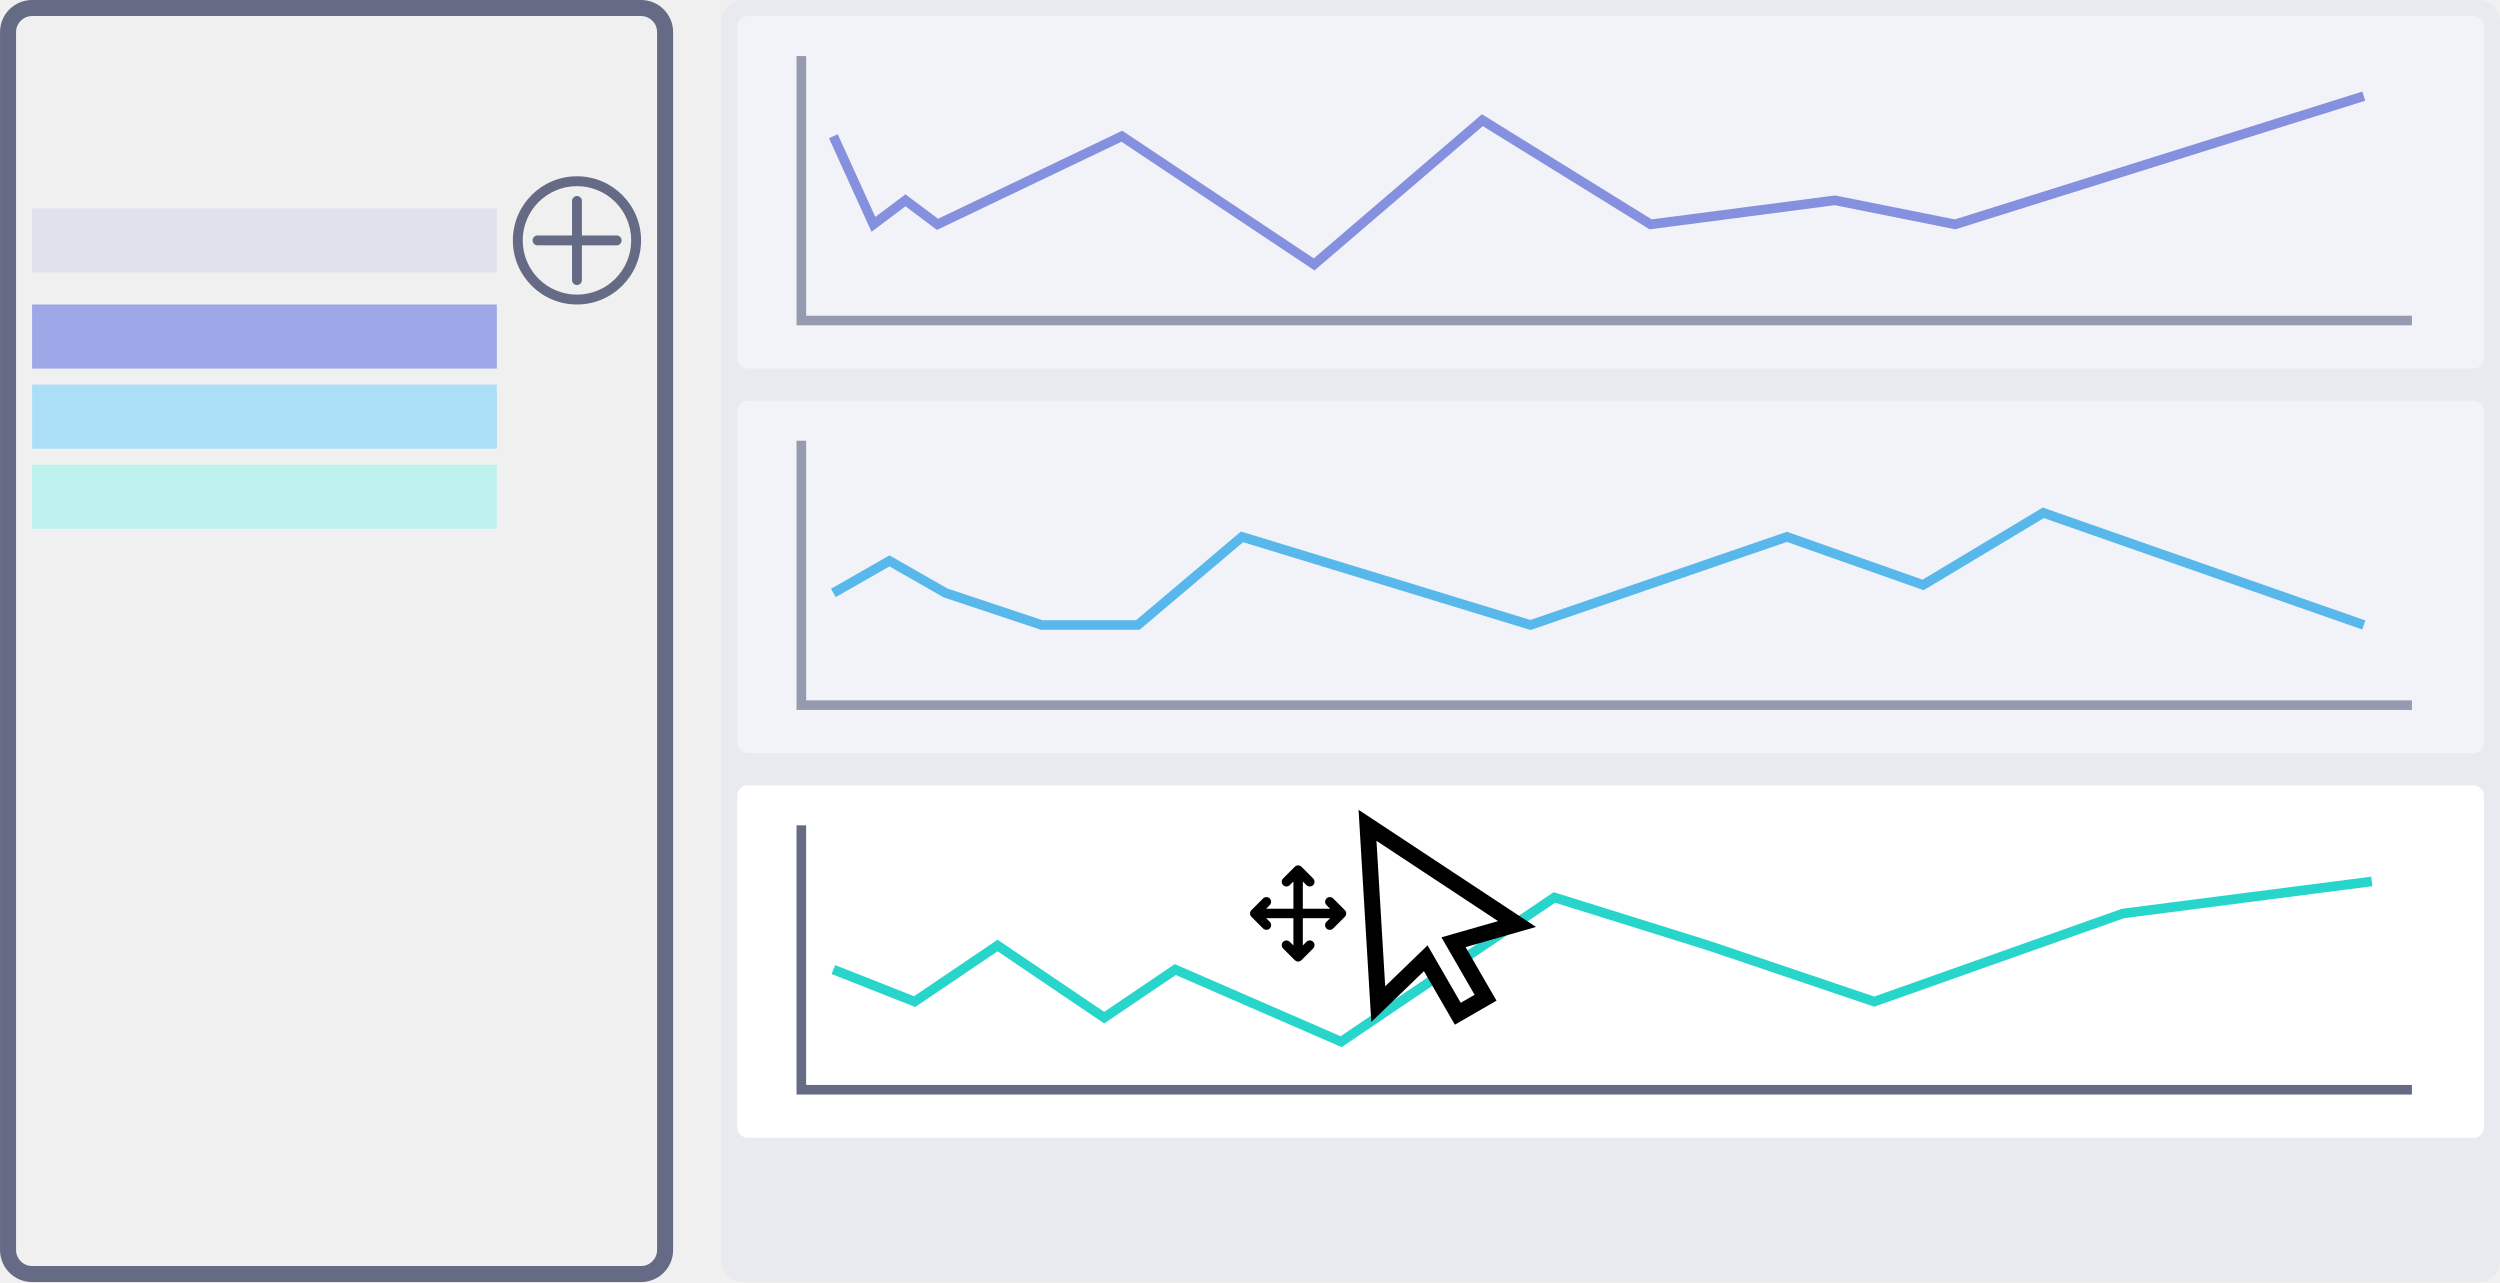
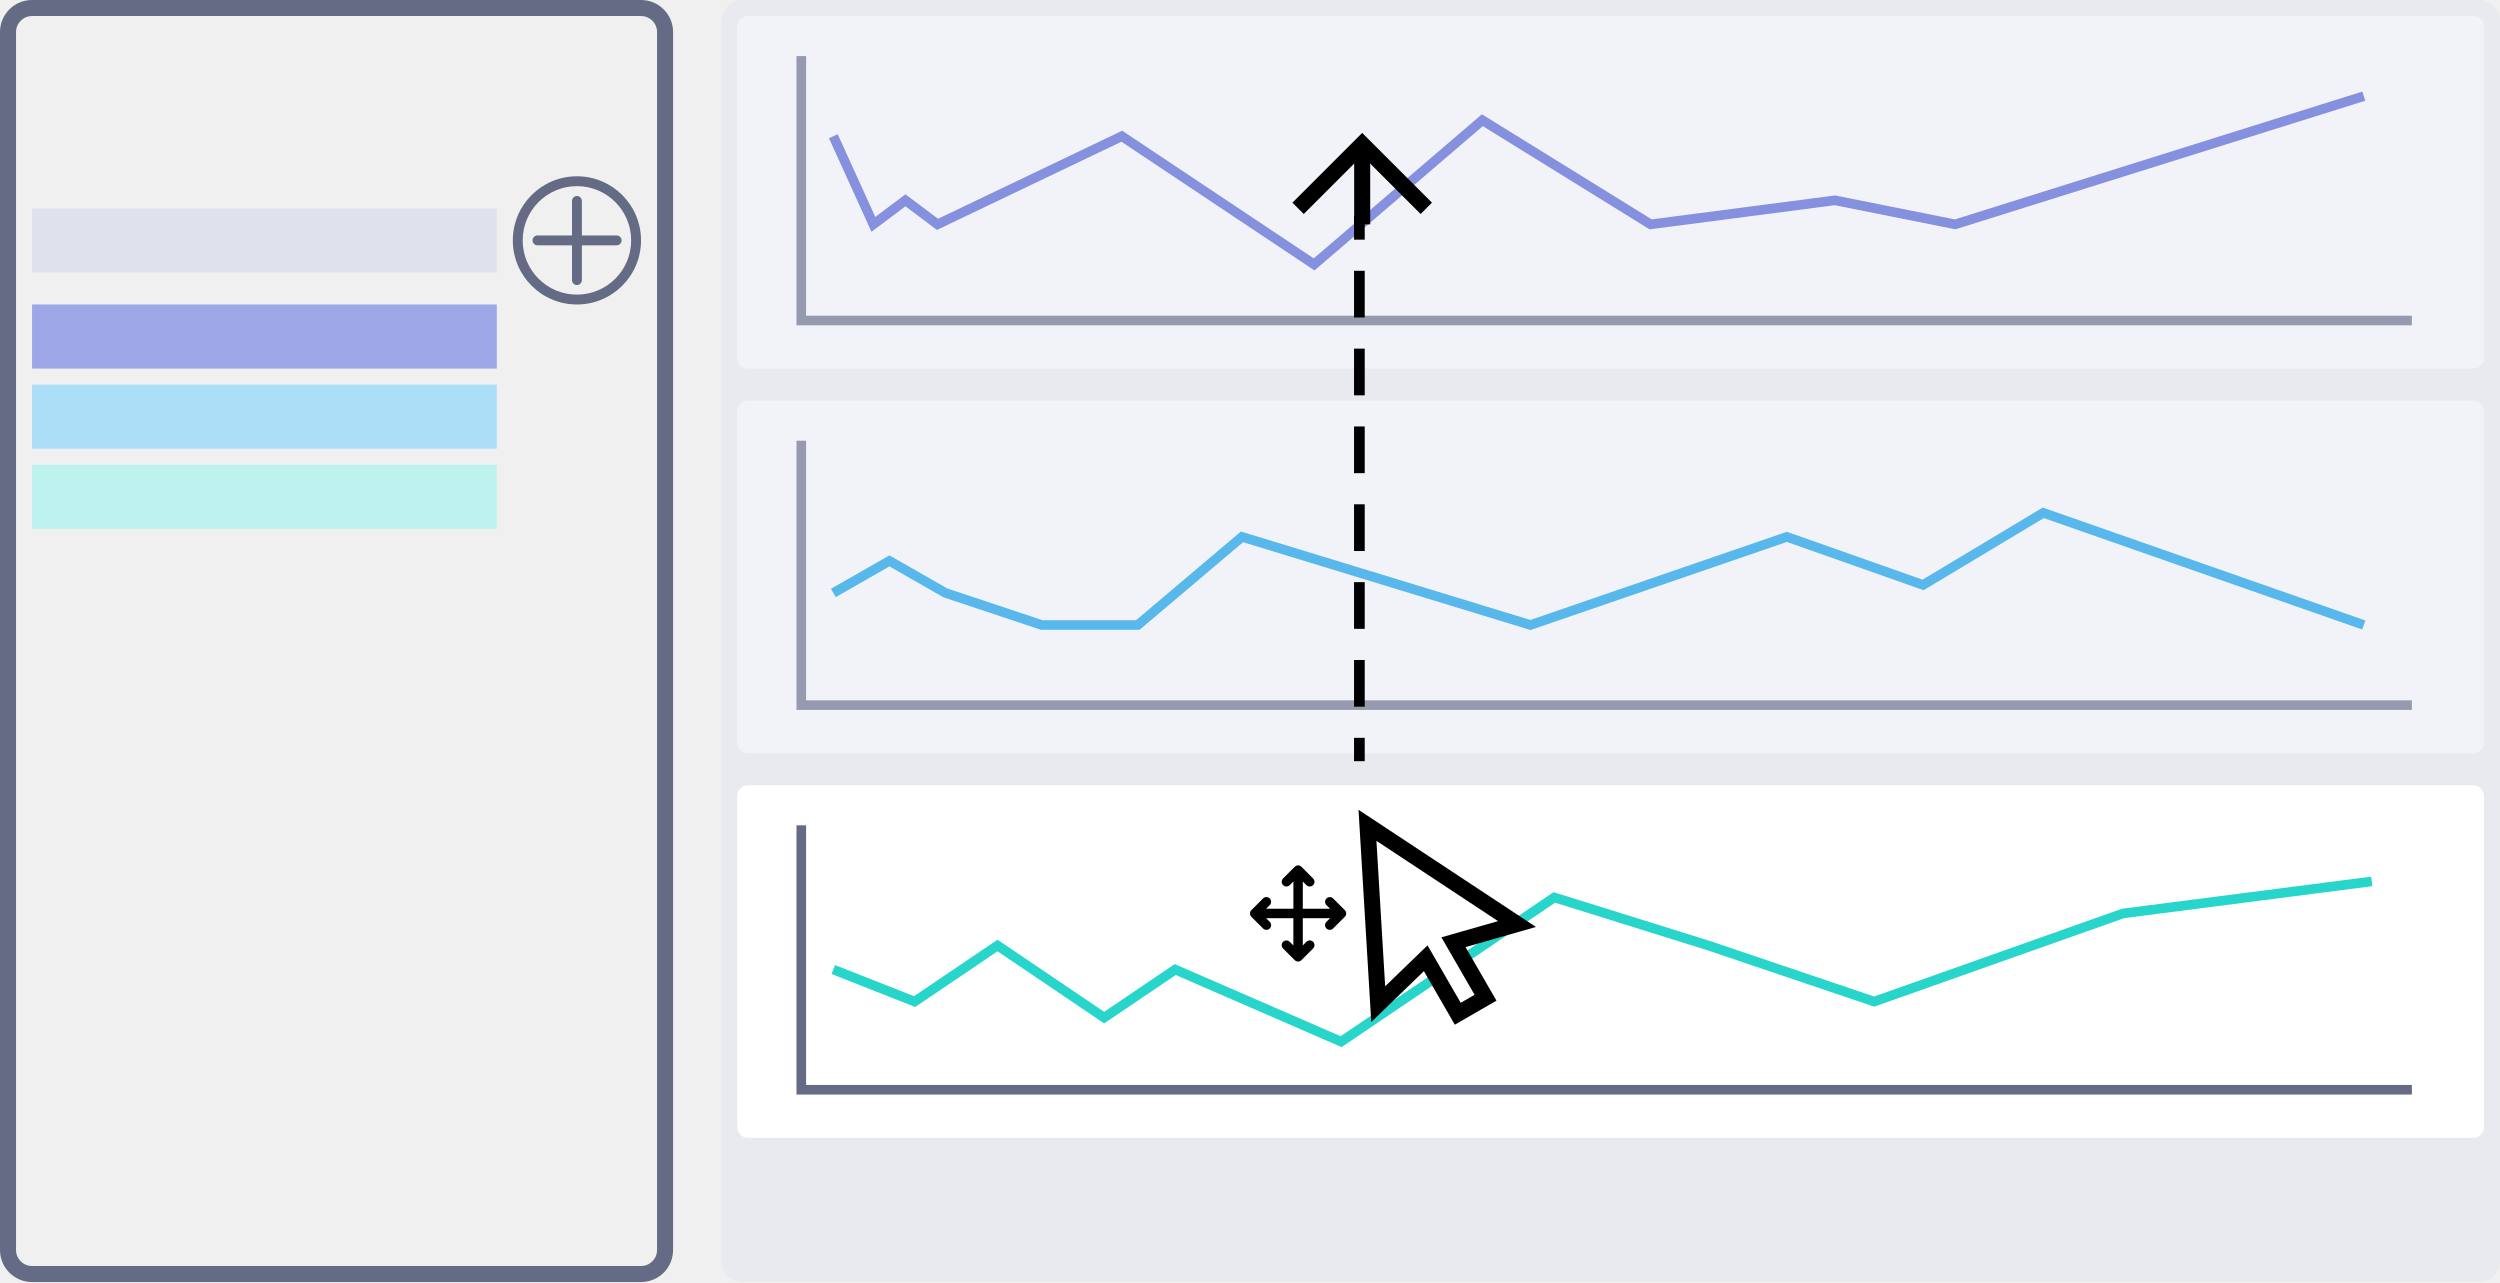
<svg xmlns="http://www.w3.org/2000/svg" width="234" height="120" viewBox="0 0 234 120" fill="none">
-   <g clip-path="url(#clip-path-99_30)">
-     <path fill="#FFFFFF" d="M70.003 1.5L231.503 1.5C232.055 1.5 232.503 1.948 232.503 2.5L232.503 33.5C232.503 34.052 232.055 34.5 231.503 34.5L70.003 34.5C69.451 34.5 69.003 34.052 69.003 33.5L69.003 2.5C69.003 1.948 69.451 1.5 70.003 1.5Z" />
-     <path d="M75.454 29.55L75.454 5.25L74.554 5.25L74.554 30.45L225.754 30.45L225.754 29.55L75.454 29.55Z" fill-rule="evenodd" fill="#656A85" />
-     <path d="M81.93 20.304L78.412 12.563L77.593 12.936L81.343 21.186L81.575 21.696L82.022 21.36L84.752 19.312L87.482 21.36L87.701 21.523L87.947 21.406L104.966 13.266L122.753 25.124L123.036 25.313L123.295 25.091L138.795 11.806L154.266 21.382L154.402 21.467L154.561 21.446L171.737 19.206L182.914 21.441L183.027 21.463L183.137 21.429L221.387 9.429L221.118 8.57L182.978 20.536L171.841 18.308L171.768 18.294L171.694 18.303L154.603 20.533L138.989 10.867L138.71 10.694L138.46 10.908L122.968 24.186L105.252 12.375L105.039 12.233L104.808 12.344L87.804 20.476L85.022 18.39L84.752 18.187L84.482 18.39L81.93 20.304Z" fill-rule="evenodd" fill="#495AD4" />
-     <path fill="#FFFFFF" d="M70.003 37.5L231.503 37.5C232.055 37.5 232.503 37.948 232.503 38.5L232.503 69.5C232.503 70.052 232.055 70.5 231.503 70.5L70.003 70.5C69.451 70.5 69.003 70.052 69.003 69.5L69.003 38.5C69.003 37.948 69.451 37.5 70.003 37.5Z" />
-     <path d="M191.402 47.575L221.402 58.075L221.105 58.924L191.304 48.494L180.235 55.135L180.053 55.244L179.854 55.174L167.252 50.726L143.4 58.925L143.262 58.972L143.122 58.93L116.357 50.751L106.794 58.843L106.668 58.949L97.43 58.949L97.361 58.926L88.361 55.926L88.319 55.912L88.28 55.89L83.254 53.018L78.227 55.89L77.78 55.109L83.03 52.109L83.254 51.981L83.477 52.109L88.688 55.087L97.577 58.049L106.339 58.049L115.963 49.906L116.15 49.747L116.385 49.819L143.245 58.026L167.107 49.824L167.255 49.773L167.403 49.825L179.954 54.255L191.022 47.614L191.203 47.505L191.402 47.575L191.402 47.575Z" fill-rule="evenodd" fill="#009DEA" />
-     <path d="M75.454 65.55L75.454 41.25L74.554 41.25L74.554 66.45L225.754 66.45L225.754 65.55L75.454 65.55Z" fill-rule="evenodd" fill="#656A85" />
-     <path fill="#DFE1ED" fill-opacity="0.4" d="M69.503 -2.01454e-14L232.003 -2.01454e-14C233.107 -2.01454e-14 234.003 0.895 234.003 2L234.003 118C234.003 119.105 233.107 120 232.003 120L69.503 120C68.398 120 67.503 119.105 67.503 118L67.503 2C67.503 0.895 68.398 -2.02807e-14 69.503 -2.01454e-14Z" />
-     <path d="M3.003 0L60.003 0C61.66 0 63.003 1.343 63.003 3L63.003 117C63.003 118.657 61.66 120 60.003 120L3.003 120C1.346 120 0.003 118.657 0.003 117L0.003 3C0.003 1.343 1.346 0 3.003 0ZM3.003 1.5C2.175 1.5 1.503 2.172 1.503 3L1.503 117C1.503 117.828 2.175 118.5 3.003 118.5L60.003 118.5C60.831 118.5 61.503 117.828 61.503 117L61.503 3C61.503 2.172 60.831 1.5 60.003 1.5L3.003 1.5Z" fill-rule="evenodd" fill="#656A85" />
-     <path d="M3.003 19.5L46.503 19.5L46.503 25.5L3.003 25.5L3.003 19.5Z" fill="#DFE1ED" />
-     <path d="M3.003 28.5L46.503 28.5L46.503 34.5L3.003 34.5L3.003 28.5Z" fill="#9EA7E8" />
-     <path d="M3.003 36L46.503 36L46.503 42L3.003 42L3.003 36Z" fill="#ABDEF7" />
-     <path d="M3.003 43.5L46.503 43.5L46.503 49.5L3.003 49.5L3.003 43.5Z" fill="#BEF2EF" />
-     <path d="M54.003 28.5C57.317 28.5 60.003 25.814 60.003 22.5C60.003 19.186 57.317 16.5 54.003 16.5C50.689 16.5 48.003 19.186 48.003 22.5C48.003 25.814 50.689 28.5 54.003 28.5ZM54.003 17.423C56.807 17.423 59.08 19.696 59.08 22.5C59.08 25.304 56.807 27.577 54.003 27.577C51.199 27.577 48.926 25.304 48.926 22.5C48.926 19.696 51.199 17.423 54.003 17.423Z" fill-rule="evenodd" fill="#656A85" />
-     <path d="M49.851 22.501C49.851 22.756 50.057 22.962 50.312 22.962L57.722 22.962C57.977 22.962 58.184 22.756 58.184 22.501C58.184 22.246 57.977 22.039 57.722 22.039L50.312 22.039C50.057 22.039 49.851 22.246 49.851 22.501Z" fill-rule="evenodd" fill="#656A85" />
-     <path d="M54.004 18.346C53.749 18.346 53.543 18.552 53.543 18.807L53.543 26.218C53.543 26.472 53.749 26.679 54.004 26.679C54.259 26.679 54.466 26.472 54.466 26.218L54.466 18.807C54.466 18.552 54.259 18.346 54.004 18.346Z" fill-rule="evenodd" fill="#656A85" />
-     <path fill="#FFFFFF" d="M70.003 73.5L231.503 73.5C232.055 73.5 232.503 73.948 232.503 74.5L232.503 105.5C232.503 106.052 232.055 106.5 231.503 106.5L70.003 106.5C69.451 106.5 69.003 106.052 69.003 105.5L69.003 74.5C69.003 73.948 69.451 73.5 70.003 73.5Z" />
-     <path d="M85.554 93.245L78.168 90.332L77.838 91.17L85.445 94.17L85.665 94.257L85.862 94.124L93.372 89.044L103.1 95.624L103.352 95.794L103.604 95.624L110.053 91.262L125.35 97.914L125.577 98.012L125.782 97.874L145.562 84.495L159.766 88.929L159.771 88.931L175.285 94.177L175.433 94.227L175.58 94.175L198.821 85.941L222.06 82.947L221.945 82.055L198.659 85.055L198.611 85.061L198.566 85.077L175.426 93.275L160.049 88.075L160.044 88.073L160.039 88.071L145.624 83.571L145.417 83.507L145.238 83.628L125.482 96.99L110.185 90.338L109.958 90.24L109.753 90.378L103.352 94.708L93.624 88.128L93.372 87.958L93.12 88.128L85.554 93.245Z" fill-rule="evenodd" fill="#28D5CB" />
-     <path d="M75.454 101.55L75.454 77.25L74.554 77.25L74.554 102.45L225.754 102.45L225.754 101.55L75.454 101.55Z" fill-rule="evenodd" fill="#656A85" />
-     <path d="M127.998 77.25L141.993 86.49L136.047 88.191L139.047 93.388L136.449 94.888L133.449 89.691L129.003 93.99L127.998 77.25Z" fill="#FFFFFF" />
-     <path d="M127.25 77.294L127.16 75.797L128.412 76.624L142.407 85.864L143.768 86.762L142.2 87.211L137.177 88.648L140.072 93.661L136.175 95.911L133.28 90.898L129.525 94.529L128.352 95.662L128.255 94.035L127.25 77.294ZM128.837 78.702L129.654 92.317L132.928 89.152L133.619 88.484L136.724 93.862L138.023 93.112L134.918 87.734L135.841 87.47L140.219 86.217L128.837 78.702Z" fill-rule="evenodd" fill="#000000" />
-     <path d="M125.931 85.744C125.932 85.743 125.932 85.742 125.933 85.741C125.937 85.737 125.94 85.731 125.942 85.727C125.943 85.726 125.944 85.723 125.946 85.722C125.948 85.718 125.951 85.713 125.953 85.708C125.954 85.706 125.955 85.705 125.955 85.702C125.958 85.698 125.96 85.692 125.962 85.688C125.963 85.687 125.963 85.685 125.964 85.684C125.967 85.678 125.969 85.674 125.971 85.668C125.972 85.667 125.972 85.665 125.973 85.664C125.975 85.658 125.978 85.653 125.979 85.648C125.979 85.647 125.98 85.646 125.98 85.645C125.982 85.639 125.983 85.634 125.985 85.629C125.985 85.627 125.986 85.626 125.986 85.625C125.989 85.62 125.99 85.614 125.991 85.608C125.991 85.606 125.991 85.605 125.992 85.604C125.993 85.599 125.994 85.592 125.996 85.587C125.996 85.585 125.996 85.584 125.997 85.583C125.999 85.578 126 85.572 126.001 85.566C126.001 85.563 126.001 85.562 126.002 85.56C126.003 85.555 126.003 85.549 126.004 85.545C126.004 85.541 126.004 85.539 126.005 85.536C126.006 85.525 126.006 85.514 126.006 85.503L126.006 85.501C126.006 85.493 126.006 85.486 126.006 85.478C126.006 85.476 126.006 85.474 126.005 85.472C126.005 85.468 126.004 85.462 126.004 85.456C126.004 85.453 126.003 85.45 126.003 85.448C126.003 85.443 126.002 85.44 126.002 85.436C126.002 85.432 126.001 85.429 126 85.425C125.999 85.422 125.999 85.418 125.997 85.415C125.996 85.411 125.996 85.408 125.995 85.405C125.994 85.401 125.993 85.397 125.993 85.394C125.992 85.39 125.992 85.388 125.991 85.385C125.99 85.38 125.989 85.377 125.987 85.373L125.985 85.365C125.984 85.361 125.982 85.356 125.981 85.352L125.979 85.346C125.976 85.341 125.974 85.336 125.973 85.331C125.973 85.33 125.972 85.329 125.972 85.327C125.97 85.322 125.968 85.316 125.964 85.311C125.964 85.311 125.964 85.31 125.963 85.31C125.942 85.266 125.912 85.225 125.878 85.189L124.785 84.096C124.613 83.924 124.334 83.924 124.161 84.096C123.989 84.268 123.989 84.547 124.161 84.721L124.501 85.06L121.945 85.06L121.945 82.507L122.284 82.847C122.37 82.933 122.483 82.976 122.597 82.976C122.709 82.976 122.823 82.933 122.909 82.847C123.081 82.674 123.081 82.395 122.909 82.222L121.816 81.129C121.791 81.105 121.765 81.084 121.736 81.066C121.735 81.065 121.733 81.064 121.732 81.063C121.729 81.061 121.725 81.058 121.722 81.057C121.719 81.055 121.716 81.054 121.713 81.052C121.711 81.051 121.709 81.05 121.706 81.049C121.702 81.046 121.698 81.044 121.693 81.042C121.692 81.041 121.69 81.041 121.689 81.04C121.683 81.037 121.678 81.035 121.673 81.033C121.673 81.033 121.672 81.033 121.672 81.032C121.647 81.021 121.619 81.013 121.592 81.008L121.592 81.008C121.585 81.007 121.577 81.005 121.571 81.004L121.566 81.004C121.561 81.003 121.554 81.003 121.549 81.002C121.545 81.002 121.541 81.002 121.538 81.001C121.534 81.001 121.53 81 121.527 81C121.519 81 121.512 81 121.505 81C121.502 81 121.499 81 121.497 81C121.492 81 121.488 81 121.484 81C121.369 81.005 121.265 81.055 121.19 81.132L120.1 82.222C119.928 82.394 119.928 82.673 120.1 82.847C120.272 83.019 120.552 83.019 120.725 82.847L121.064 82.507L121.064 85.059L118.51 85.059L118.849 84.72C119.022 84.547 119.022 84.268 118.849 84.095C118.677 83.922 118.398 83.923 118.225 84.095L117.135 85.185C117.058 85.26 117.008 85.364 117.003 85.478C117.003 85.483 117.003 85.487 117.003 85.492C117.003 85.494 117.003 85.497 117.003 85.499C117.003 85.507 117.003 85.514 117.003 85.522C117.003 85.525 117.004 85.529 117.004 85.532C117.004 85.536 117.004 85.54 117.005 85.544C117.006 85.549 117.006 85.556 117.007 85.561C117.007 85.562 117.007 85.563 117.007 85.566C117.008 85.572 117.01 85.58 117.011 85.587L117.011 85.587C117.016 85.615 117.025 85.642 117.035 85.668C117.035 85.668 117.035 85.669 117.036 85.669C117.038 85.675 117.04 85.68 117.043 85.685C117.044 85.686 117.044 85.687 117.045 85.689C117.047 85.694 117.049 85.698 117.051 85.702C117.053 85.705 117.054 85.707 117.055 85.709C117.056 85.712 117.058 85.715 117.06 85.718C117.062 85.721 117.065 85.725 117.066 85.728C117.067 85.729 117.068 85.731 117.069 85.732C117.087 85.761 117.108 85.787 117.132 85.812L118.225 86.905C118.311 86.991 118.424 87.034 118.537 87.034C118.65 87.034 118.763 86.991 118.849 86.905C119.022 86.733 119.022 86.454 118.849 86.28L118.51 85.942L121.062 85.942L121.062 88.494L120.723 88.155C120.55 87.983 120.27 87.983 120.098 88.155C119.926 88.327 119.926 88.606 120.098 88.779L121.191 89.872C121.228 89.908 121.267 89.936 121.312 89.957L121.313 89.958C121.318 89.96 121.324 89.964 121.329 89.966L121.333 89.967C121.337 89.969 121.342 89.971 121.348 89.972C121.35 89.974 121.352 89.974 121.353 89.975C121.358 89.976 121.362 89.978 121.367 89.979C121.369 89.98 121.372 89.981 121.374 89.981C121.379 89.982 121.382 89.984 121.387 89.985C121.39 89.986 121.393 89.987 121.395 89.987C121.399 89.988 121.403 89.989 121.406 89.989C121.41 89.99 121.413 89.99 121.416 89.991C121.42 89.992 121.424 89.992 121.427 89.993C121.431 89.995 121.434 89.995 121.438 89.996C121.443 89.997 121.446 89.997 121.451 89.997C121.454 89.997 121.457 89.998 121.46 89.998C121.465 89.998 121.47 89.999 121.475 89.999C121.477 89.999 121.479 89.999 121.483 90C121.49 90 121.497 90 121.505 90C121.506 90 121.507 90 121.508 90C121.515 90 121.52 90 121.527 90C121.531 90 121.535 89.999 121.54 89.999C121.542 89.999 121.545 89.999 121.548 89.998C121.553 89.998 121.559 89.997 121.564 89.996C121.565 89.996 121.567 89.996 121.569 89.995C121.574 89.993 121.581 89.992 121.586 89.991C121.587 89.991 121.588 89.991 121.59 89.99C121.595 89.989 121.602 89.988 121.607 89.986C121.608 89.986 121.609 89.986 121.61 89.985C121.616 89.984 121.623 89.981 121.628 89.98L121.631 89.979C121.637 89.977 121.642 89.976 121.649 89.974C121.65 89.974 121.651 89.972 121.652 89.972C121.658 89.97 121.663 89.968 121.669 89.966L121.673 89.965C121.679 89.963 121.683 89.96 121.689 89.958C121.69 89.957 121.692 89.957 121.693 89.956C121.698 89.954 121.703 89.951 121.708 89.948C121.709 89.947 121.711 89.947 121.712 89.946C121.716 89.944 121.722 89.94 121.726 89.938C121.727 89.937 121.73 89.936 121.731 89.936C121.735 89.933 121.741 89.93 121.745 89.927C121.746 89.926 121.747 89.926 121.748 89.925C121.754 89.922 121.759 89.917 121.765 89.914L121.766 89.913C121.786 89.898 121.804 89.883 121.82 89.865L122.91 88.776C123.082 88.603 123.082 88.324 122.91 88.151C122.738 87.979 122.459 87.979 122.286 88.151L121.945 88.494L121.945 85.942L124.497 85.942L124.157 86.281C123.985 86.454 123.985 86.733 124.157 86.906C124.244 86.992 124.356 87.035 124.47 87.035C124.582 87.035 124.696 86.992 124.782 86.906L125.872 85.816C125.888 85.799 125.905 85.781 125.919 85.762L125.92 85.761C125.924 85.754 125.927 85.75 125.931 85.744Z" fill="#000000" />
-   </g>
-   <defs>
-     <clipPath id="clip-path-99_30">
-       <path d="M0 120L234 120L234 0L0 0L0 120Z" fill="white" />
-     </clipPath>
-   </defs>
+   <path fill="#FFFFFF" d="M70 1.5L231.5 1.5C232.052 1.5 232.5 1.948 232.5 2.5L232.5 33.5C232.5 34.052 232.052 34.5 231.5 34.5L70 34.5C69.448 34.5 69 34.052 69 33.5L69 2.5C69 1.948 69.448 1.5 70 1.5Z" />
+   <path d="M75.451 29.55L75.451 5.25L74.551 5.25L74.551 30.45L225.751 30.45L225.751 29.55L75.451 29.55Z" fill-rule="evenodd" fill="#656A85" />
+   <path d="M81.927 20.304L78.409 12.563L77.59 12.936L81.34 21.186L81.572 21.696L82.019 21.36L84.749 19.312L87.48 21.36L87.698 21.523L87.944 21.406L104.963 13.266L122.75 25.124L123.034 25.313L123.292 25.091L138.792 11.806L154.263 21.382L154.399 21.467L154.558 21.446L171.734 19.206L182.911 21.441L183.024 21.463L183.134 21.429L221.384 9.429L221.115 8.57L182.975 20.536L171.838 18.308L171.765 18.294L171.691 18.303L154.6 20.533L138.986 10.867L138.707 10.694L138.457 10.908L122.965 24.186L105.249 12.375L105.036 12.233L104.805 12.344L87.801 20.476L85.019 18.39L84.749 18.187L84.48 18.39L81.927 20.304Z" fill-rule="evenodd" fill="#495AD4" />
+   <path fill="#FFFFFF" d="M70 37.5L231.5 37.5C232.052 37.5 232.5 37.948 232.5 38.5L232.5 69.5C232.5 70.052 232.052 70.5 231.5 70.5L70 70.5C69.448 70.5 69 70.052 69 69.5L69 38.5C69 37.948 69.448 37.5 70 37.5Z" />
+   <path d="M191.399 47.575L221.399 58.075L221.102 58.924L191.301 48.494L180.232 55.135L180.051 55.244L179.851 55.174L167.249 50.726L143.397 58.925L143.259 58.972L143.119 58.93L116.354 50.751L106.791 58.843L106.665 58.949L97.428 58.949L97.358 58.926L88.358 55.926L88.316 55.912L88.277 55.89L83.251 53.018L78.224 55.89L77.777 55.109L83.027 52.109L83.251 51.981L83.474 52.109L88.685 55.087L97.574 58.049L106.336 58.049L115.96 49.906L116.147 49.747L116.382 49.819L143.242 58.026L167.104 49.824L167.253 49.773L167.4 49.825L179.951 54.255L191.019 47.614L191.2 47.505L191.399 47.575L191.399 47.575Z" fill-rule="evenodd" fill="#009DEA" />
+   <path d="M75.451 65.55L75.451 41.25L74.551 41.25L74.551 66.45L225.751 66.45L225.751 65.55L75.451 65.55Z" fill-rule="evenodd" fill="#656A85" />
+   <path fill="#DFE1ED" fill-opacity="0.4" d="M69.5 -2.01454e-14L232 -2.01454e-14C233.105 -2.01454e-14 234 0.895 234 2L234 118C234 119.105 233.105 120 232 120L69.5 120C68.395 120 67.5 119.105 67.5 118L67.5 2C67.5 0.895 68.395 -2.02807e-14 69.5 -2.01454e-14Z" />
+   <path d="M3 0L60 0C61.657 0 63 1.343 63 3L63 117C63 118.657 61.657 120 60 120L3 120C1.343 120 0 118.657 0 117L0 3C0 1.343 1.343 0 3 0ZM3 1.5C2.172 1.5 1.5 2.172 1.5 3L1.5 117C1.5 117.828 2.172 118.5 3 118.5L60 118.5C60.828 118.5 61.5 117.828 61.5 117L61.5 3C61.5 2.172 60.828 1.5 60 1.5L3 1.5Z" fill-rule="evenodd" fill="#656A85" />
+   <path d="M3 19.5L46.5 19.5L46.5 25.5L3 25.5L3 19.5Z" fill="#DFE1ED" />
+   <path d="M3 28.5L46.5 28.5L46.5 34.5L3 34.5L3 28.5Z" fill="#9EA7E8" />
+   <path d="M3 36L46.5 36L46.5 42L3 42L3 36Z" fill="#ABDEF7" />
+   <path d="M3 43.5L46.5 43.5L46.5 49.5L3 49.5L3 43.5Z" fill="#BEF2EF" />
+   <path d="M54 28.5C57.314 28.5 60 25.814 60 22.5C60 19.186 57.314 16.5 54 16.5C50.686 16.5 48 19.186 48 22.5C48 25.814 50.686 28.5 54 28.5ZM54 17.423C56.804 17.423 59.077 19.696 59.077 22.5C59.077 25.304 56.804 27.577 54 27.577C51.196 27.577 48.923 25.304 48.923 22.5C48.923 19.696 51.196 17.423 54 17.423Z" fill-rule="evenodd" fill="#656A85" />
+   <path d="M49.848 22.501C49.848 22.756 50.054 22.962 50.309 22.962L57.719 22.962C57.974 22.962 58.181 22.756 58.181 22.501C58.181 22.246 57.974 22.039 57.719 22.039L50.309 22.039C50.054 22.039 49.848 22.246 49.848 22.501Z" fill-rule="evenodd" fill="#656A85" />
+   <path d="M54.001 18.346C53.746 18.346 53.54 18.552 53.54 18.807L53.54 26.218C53.54 26.472 53.746 26.679 54.001 26.679C54.256 26.679 54.463 26.472 54.463 26.218L54.463 18.807C54.463 18.552 54.256 18.346 54.001 18.346Z" fill-rule="evenodd" fill="#656A85" />
+   <path fill="#FFFFFF" d="M70 73.5L231.5 73.5C232.052 73.5 232.5 73.948 232.5 74.5L232.5 105.5C232.5 106.052 232.052 106.5 231.5 106.5L70 106.5C69.448 106.5 69 106.052 69 105.5L69 74.5C69 73.948 69.448 73.5 70 73.5Z" />
+   <path d="M85.55 93.243L78.164 90.33L77.834 91.168L85.441 94.168L85.662 94.255L85.858 94.122L93.368 89.042L103.096 95.622L103.348 95.792L103.6 95.622L110.049 91.26L125.347 97.912L125.573 98.01L125.778 97.872L145.559 84.493L159.762 88.927L159.767 88.929L175.282 94.175L175.429 94.225L175.576 94.173L198.817 85.939L222.056 82.945L221.941 82.053L198.655 85.053L198.607 85.059L198.562 85.075L175.422 93.273L160.046 88.073L160.04 88.071L160.035 88.07L145.62 83.57L145.413 83.505L145.234 83.626L125.479 96.988L110.181 90.336L109.954 90.238L109.749 90.376L103.348 94.706L93.62 88.126L93.368 87.956L93.116 88.126L85.55 93.243Z" fill-rule="evenodd" fill="#28D5CB" />
+   <path d="M75.451 101.55L75.451 77.25L74.551 77.25L74.551 102.45L225.751 102.45L225.751 101.55L75.451 101.55Z" fill-rule="evenodd" fill="#656A85" />
+   <path d="M127.995 77.25L141.99 86.49L136.044 88.191L139.044 93.388L136.446 94.888L133.446 89.691L129 93.99L127.995 77.25Z" fill="#FFFFFF" />
+   <path d="M127.247 77.294L127.157 75.797L128.409 76.624L142.404 85.864L143.765 86.762L142.197 87.211L137.174 88.648L140.069 93.661L136.172 95.911L133.277 90.898L129.522 94.529L128.349 95.662L128.252 94.035L127.247 77.294ZM128.834 78.702L129.651 92.317L132.925 89.152L133.616 88.484L136.721 93.862L138.02 93.112L134.915 87.734L135.838 87.47L140.217 86.217L128.834 78.702Z" fill-rule="evenodd" fill="#000000" />
+   <path d="M125.928 85.744C125.929 85.743 125.929 85.742 125.931 85.741C125.934 85.737 125.937 85.731 125.939 85.727C125.94 85.726 125.942 85.723 125.943 85.722C125.945 85.718 125.948 85.713 125.95 85.708C125.951 85.706 125.953 85.705 125.953 85.702C125.955 85.698 125.957 85.692 125.959 85.688C125.96 85.687 125.96 85.685 125.961 85.684C125.964 85.678 125.966 85.674 125.968 85.668C125.969 85.667 125.969 85.665 125.97 85.664C125.972 85.658 125.975 85.653 125.976 85.648C125.976 85.647 125.977 85.646 125.977 85.645C125.979 85.639 125.98 85.634 125.982 85.629C125.982 85.627 125.983 85.626 125.983 85.625C125.986 85.62 125.987 85.614 125.988 85.608C125.988 85.606 125.988 85.605 125.989 85.604C125.99 85.599 125.991 85.592 125.993 85.587C125.993 85.585 125.993 85.584 125.994 85.583C125.996 85.578 125.997 85.572 125.998 85.566C125.998 85.563 125.998 85.562 125.999 85.56C126 85.555 126 85.549 126.001 85.545C126.001 85.541 126.001 85.539 126.002 85.536C126.003 85.525 126.003 85.514 126.003 85.503L126.003 85.501C126.003 85.493 126.003 85.486 126.003 85.478C126.003 85.476 126.003 85.474 126.002 85.472C126.002 85.468 126.001 85.462 126.001 85.456C126.001 85.453 126 85.45 126 85.448C126 85.443 125.999 85.44 125.999 85.436C125.999 85.432 125.998 85.429 125.997 85.425C125.996 85.422 125.996 85.418 125.994 85.415C125.993 85.411 125.993 85.408 125.992 85.405C125.991 85.401 125.99 85.397 125.99 85.394C125.989 85.39 125.989 85.388 125.988 85.385C125.987 85.38 125.986 85.377 125.985 85.373L125.982 85.365C125.981 85.361 125.979 85.356 125.978 85.352L125.976 85.346C125.974 85.341 125.971 85.336 125.97 85.331C125.97 85.33 125.969 85.329 125.969 85.327C125.967 85.322 125.965 85.316 125.961 85.311C125.961 85.311 125.961 85.31 125.96 85.31C125.939 85.266 125.91 85.225 125.875 85.189L124.782 84.096C124.61 83.924 124.331 83.924 124.158 84.096C123.986 84.268 123.986 84.547 124.158 84.721L124.498 85.06L121.942 85.06L121.942 82.507L122.282 82.847C122.368 82.933 122.48 82.976 122.594 82.976C122.706 82.976 122.82 82.933 122.906 82.847C123.078 82.674 123.078 82.395 122.906 82.222L121.813 81.129C121.788 81.105 121.762 81.084 121.733 81.066C121.732 81.065 121.73 81.064 121.729 81.063C121.726 81.061 121.722 81.058 121.719 81.057C121.716 81.055 121.713 81.054 121.71 81.052C121.708 81.051 121.706 81.05 121.704 81.049C121.699 81.046 121.695 81.044 121.69 81.042C121.689 81.041 121.687 81.041 121.686 81.04C121.68 81.037 121.675 81.035 121.67 81.033C121.67 81.033 121.669 81.033 121.669 81.032C121.644 81.021 121.616 81.013 121.589 81.008L121.589 81.008C121.582 81.007 121.574 81.005 121.568 81.004L121.563 81.004C121.558 81.003 121.551 81.003 121.546 81.002C121.542 81.002 121.538 81.002 121.535 81.001C121.531 81.001 121.527 81 121.524 81C121.516 81 121.509 81 121.502 81C121.499 81 121.496 81 121.494 81C121.49 81 121.485 81 121.481 81C121.366 81.005 121.262 81.055 121.187 81.132L120.097 82.222C119.925 82.394 119.925 82.673 120.097 82.847C120.27 83.019 120.549 83.019 120.722 82.847L121.062 82.507L121.062 85.059L118.507 85.059L118.847 84.72C119.019 84.547 119.019 84.268 118.847 84.095C118.674 83.922 118.395 83.923 118.222 84.095L117.132 85.185C117.055 85.26 117.006 85.364 117 85.478C117 85.483 117 85.487 117 85.492C117 85.494 117 85.497 117 85.499C117 85.507 117 85.514 117 85.522C117 85.525 117.001 85.529 117.001 85.532C117.001 85.536 117.001 85.54 117.002 85.544C117.003 85.549 117.003 85.556 117.004 85.561C117.004 85.562 117.004 85.563 117.004 85.566C117.006 85.572 117.007 85.58 117.008 85.587L117.008 85.587C117.013 85.615 117.022 85.642 117.032 85.668C117.032 85.668 117.032 85.669 117.033 85.669C117.035 85.675 117.038 85.68 117.04 85.685C117.041 85.686 117.041 85.687 117.042 85.689C117.044 85.694 117.046 85.698 117.049 85.702C117.05 85.705 117.051 85.707 117.052 85.709C117.053 85.712 117.055 85.715 117.057 85.718C117.06 85.721 117.062 85.725 117.063 85.728C117.064 85.729 117.065 85.731 117.066 85.732C117.084 85.761 117.105 85.787 117.129 85.812L118.222 86.905C118.308 86.991 118.421 87.034 118.534 87.034C118.647 87.034 118.761 86.991 118.847 86.905C119.019 86.733 119.019 86.454 118.847 86.28L118.507 85.942L121.059 85.942L121.059 88.494L120.72 88.155C120.547 87.983 120.267 87.983 120.095 88.155C119.923 88.327 119.923 88.606 120.095 88.779L121.188 89.872C121.225 89.908 121.264 89.936 121.309 89.957L121.31 89.958C121.315 89.96 121.321 89.964 121.326 89.966L121.33 89.967C121.334 89.969 121.34 89.971 121.345 89.972C121.347 89.974 121.349 89.974 121.351 89.975C121.355 89.976 121.359 89.978 121.364 89.979C121.366 89.98 121.369 89.981 121.371 89.981C121.376 89.982 121.379 89.984 121.384 89.985C121.387 89.986 121.39 89.987 121.392 89.987C121.396 89.988 121.4 89.989 121.403 89.989C121.407 89.99 121.41 89.99 121.413 89.991C121.417 89.992 121.421 89.992 121.424 89.993C121.428 89.995 121.431 89.995 121.435 89.996C121.44 89.997 121.443 89.997 121.448 89.997C121.451 89.997 121.454 89.998 121.458 89.998C121.462 89.998 121.467 89.999 121.472 89.999C121.474 89.999 121.476 89.999 121.48 90C121.487 90 121.494 90 121.502 90C121.503 90 121.504 90 121.505 90C121.512 90 121.517 90 121.524 90C121.528 90 121.533 89.999 121.537 89.999C121.539 89.999 121.542 89.999 121.545 89.998C121.55 89.998 121.556 89.997 121.561 89.996C121.562 89.996 121.565 89.996 121.566 89.995C121.571 89.993 121.578 89.992 121.583 89.991C121.584 89.991 121.585 89.991 121.587 89.99C121.592 89.989 121.599 89.988 121.604 89.986C121.605 89.986 121.606 89.986 121.608 89.985C121.613 89.984 121.62 89.981 121.625 89.98L121.629 89.979C121.634 89.977 121.64 89.976 121.646 89.974C121.647 89.974 121.648 89.972 121.649 89.972C121.655 89.97 121.66 89.968 121.666 89.966L121.67 89.965C121.676 89.963 121.68 89.96 121.686 89.958C121.687 89.957 121.689 89.957 121.69 89.956C121.695 89.954 121.7 89.951 121.705 89.948C121.706 89.947 121.708 89.947 121.709 89.946C121.713 89.944 121.719 89.94 121.723 89.938C121.724 89.937 121.727 89.936 121.728 89.936C121.732 89.933 121.738 89.93 121.742 89.927C121.743 89.926 121.744 89.926 121.745 89.925C121.751 89.922 121.756 89.917 121.762 89.914L121.763 89.913C121.783 89.898 121.801 89.883 121.817 89.865L122.907 88.776C123.079 88.603 123.079 88.324 122.907 88.151C122.735 87.979 122.456 87.979 122.283 88.151L121.942 88.494L121.942 85.942L124.494 85.942L124.155 86.281C123.982 86.454 123.982 86.733 124.155 86.906C124.241 86.992 124.353 87.035 124.467 87.035C124.579 87.035 124.693 86.992 124.779 86.906L125.869 85.816C125.885 85.799 125.902 85.781 125.916 85.762L125.917 85.761C125.921 85.754 125.924 85.75 125.928 85.744Z" fill="#000000" />
+   <path fill-rule="evenodd" fill="#000000" d="M126.738 20.246L126.738 22.432L127.738 22.432L127.738 20.246L126.738 20.246ZM126.738 25.346L126.738 29.718L127.738 29.718L127.738 25.346L126.738 25.346ZM126.738 32.632L126.738 37.003L127.738 37.003L127.738 32.632L126.738 32.632ZM126.738 39.917L126.738 44.289L127.738 44.289L127.738 39.917L126.738 39.917ZM126.738 47.203L126.738 51.575L127.738 51.575L127.738 47.203L126.738 47.203ZM126.738 54.489L126.738 58.86L127.738 58.86L127.738 54.489L126.738 54.489ZM126.738 61.775L126.738 66.146L127.738 66.146L127.738 61.775L126.738 61.775ZM126.738 69.06L126.738 71.246L127.738 71.246L127.738 69.06L126.738 69.06Z" />
+   <path d="M128.03 12.97L134.03 18.97L132.97 20.03L127.5 14.561L122.03 20.03L120.97 18.97L126.97 12.97L127.5 12.44L128.03 12.97Z" fill-rule="evenodd" fill="#000000" />
+   <path d="M126.75 21L126.75 14.25L128.25 14.25L128.25 21L126.75 21Z" fill-rule="evenodd" fill="#000000" />
</svg>
